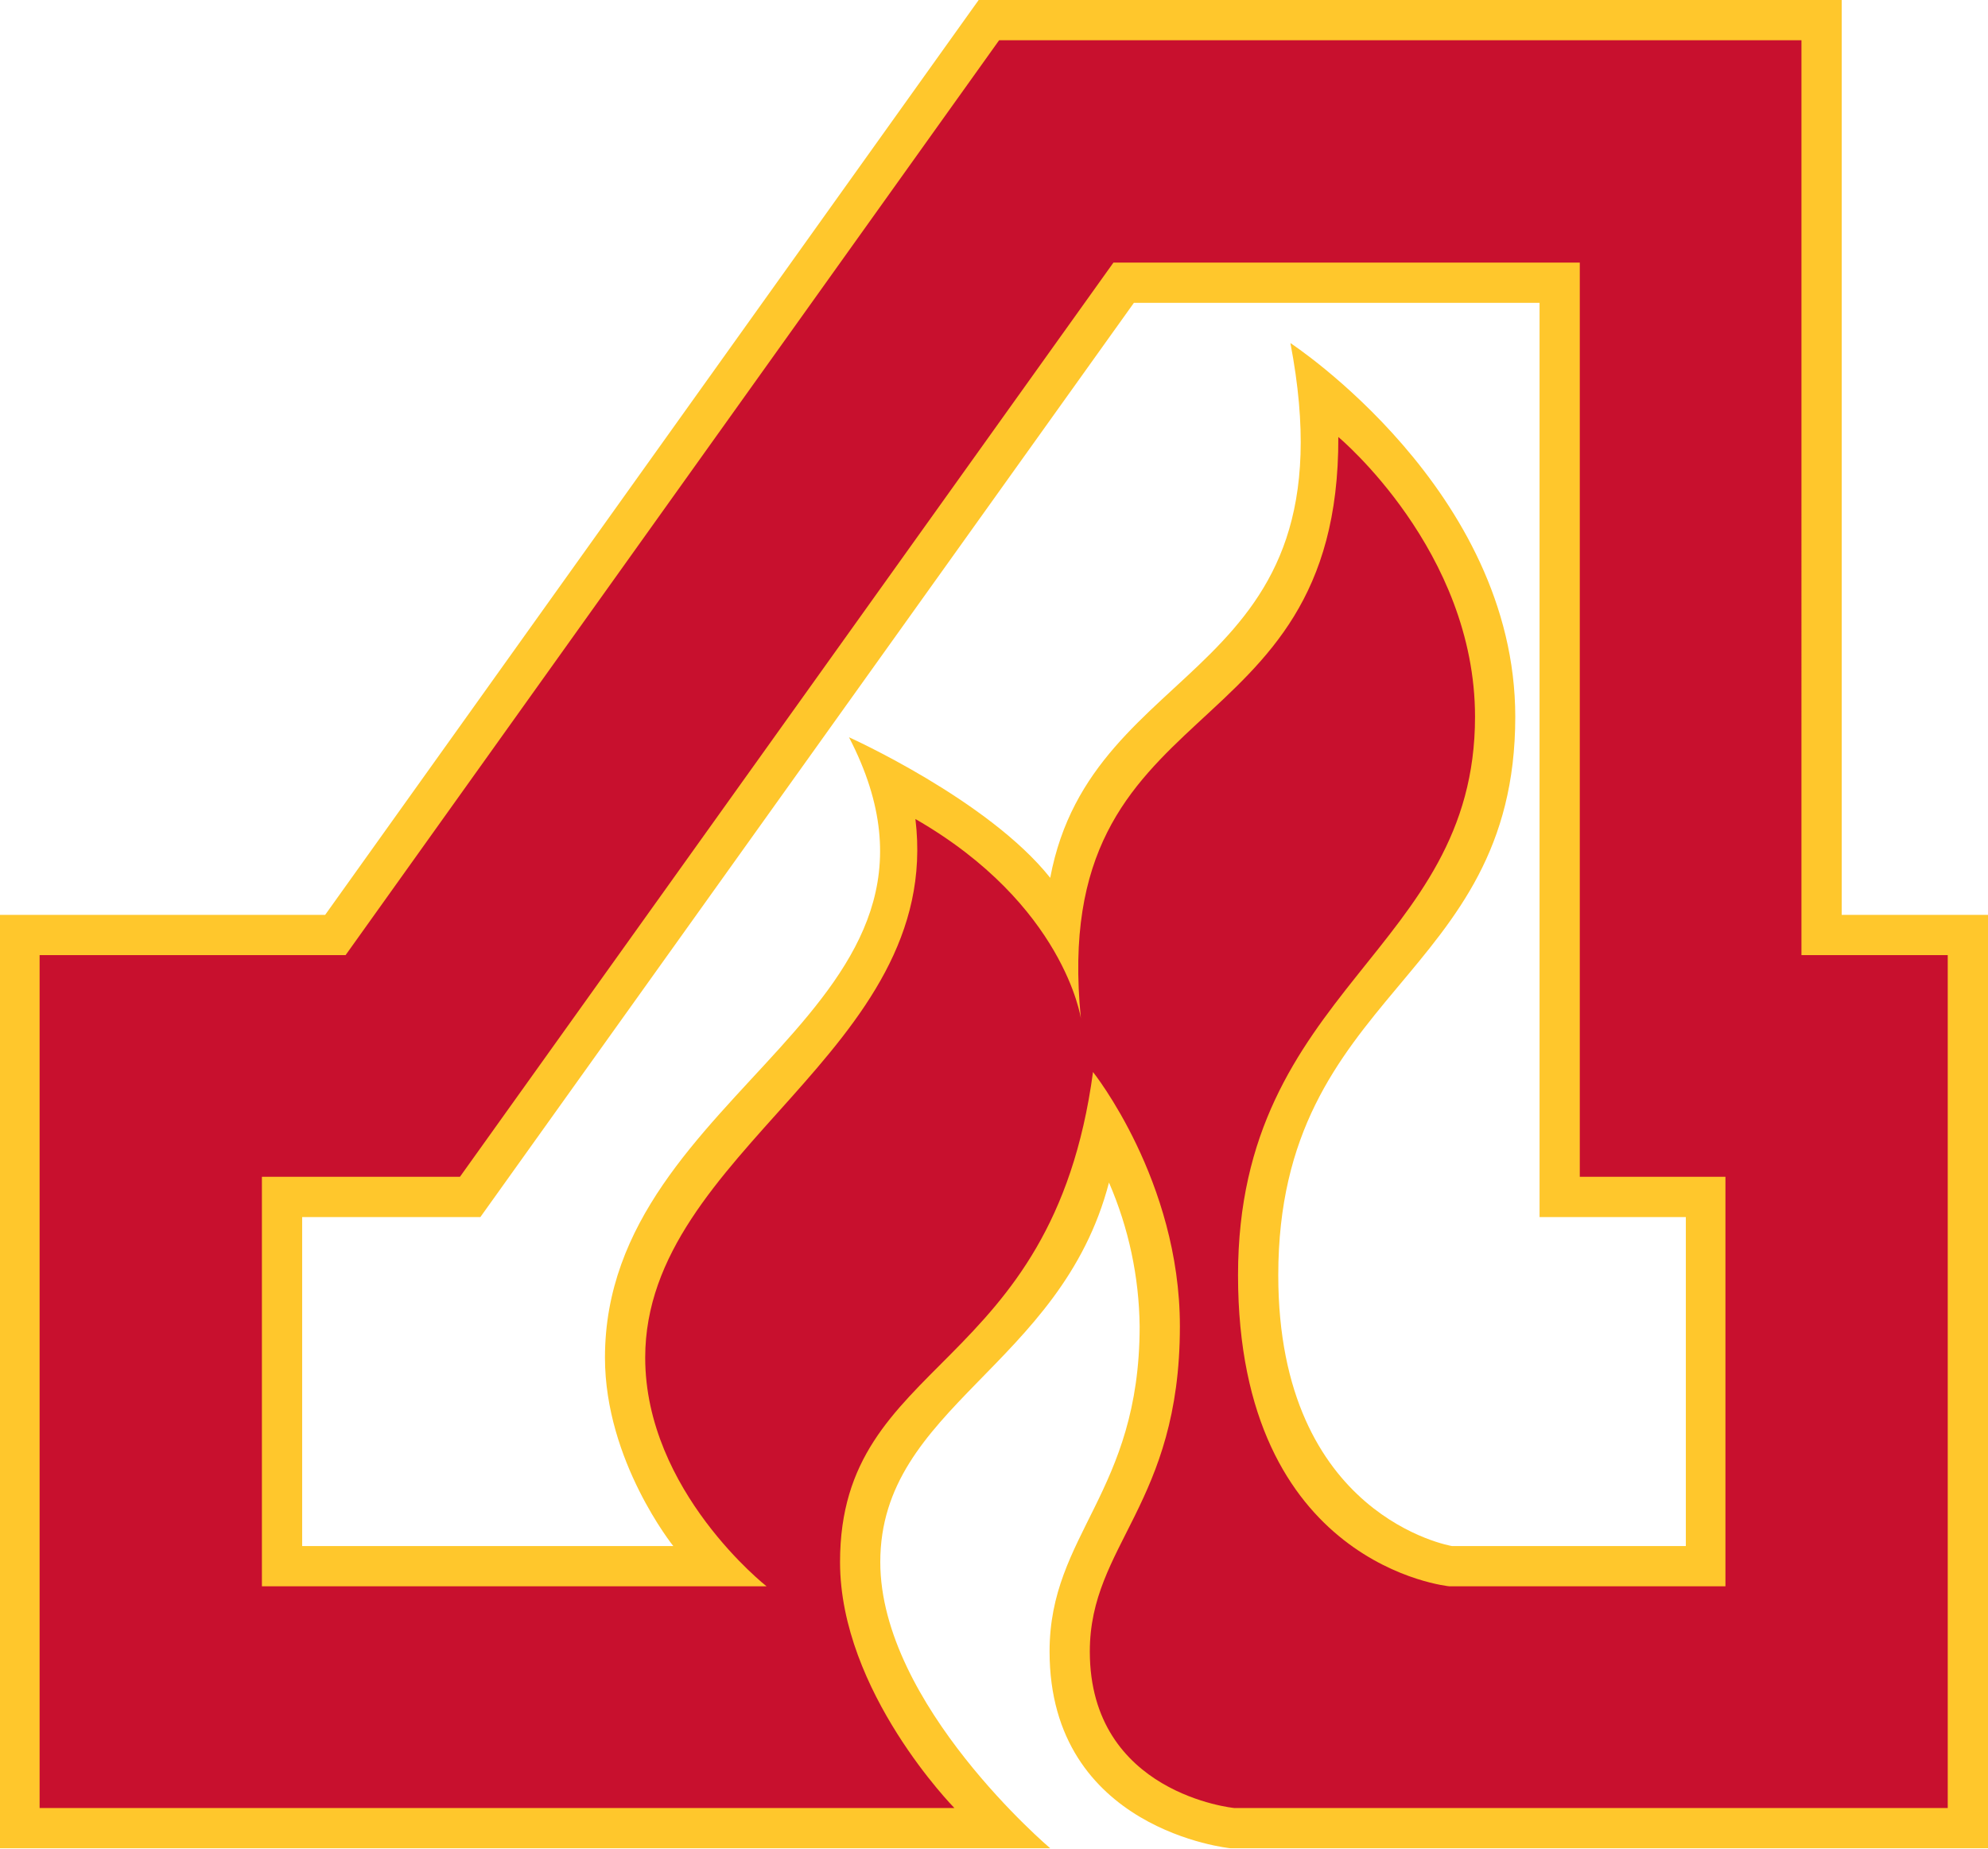
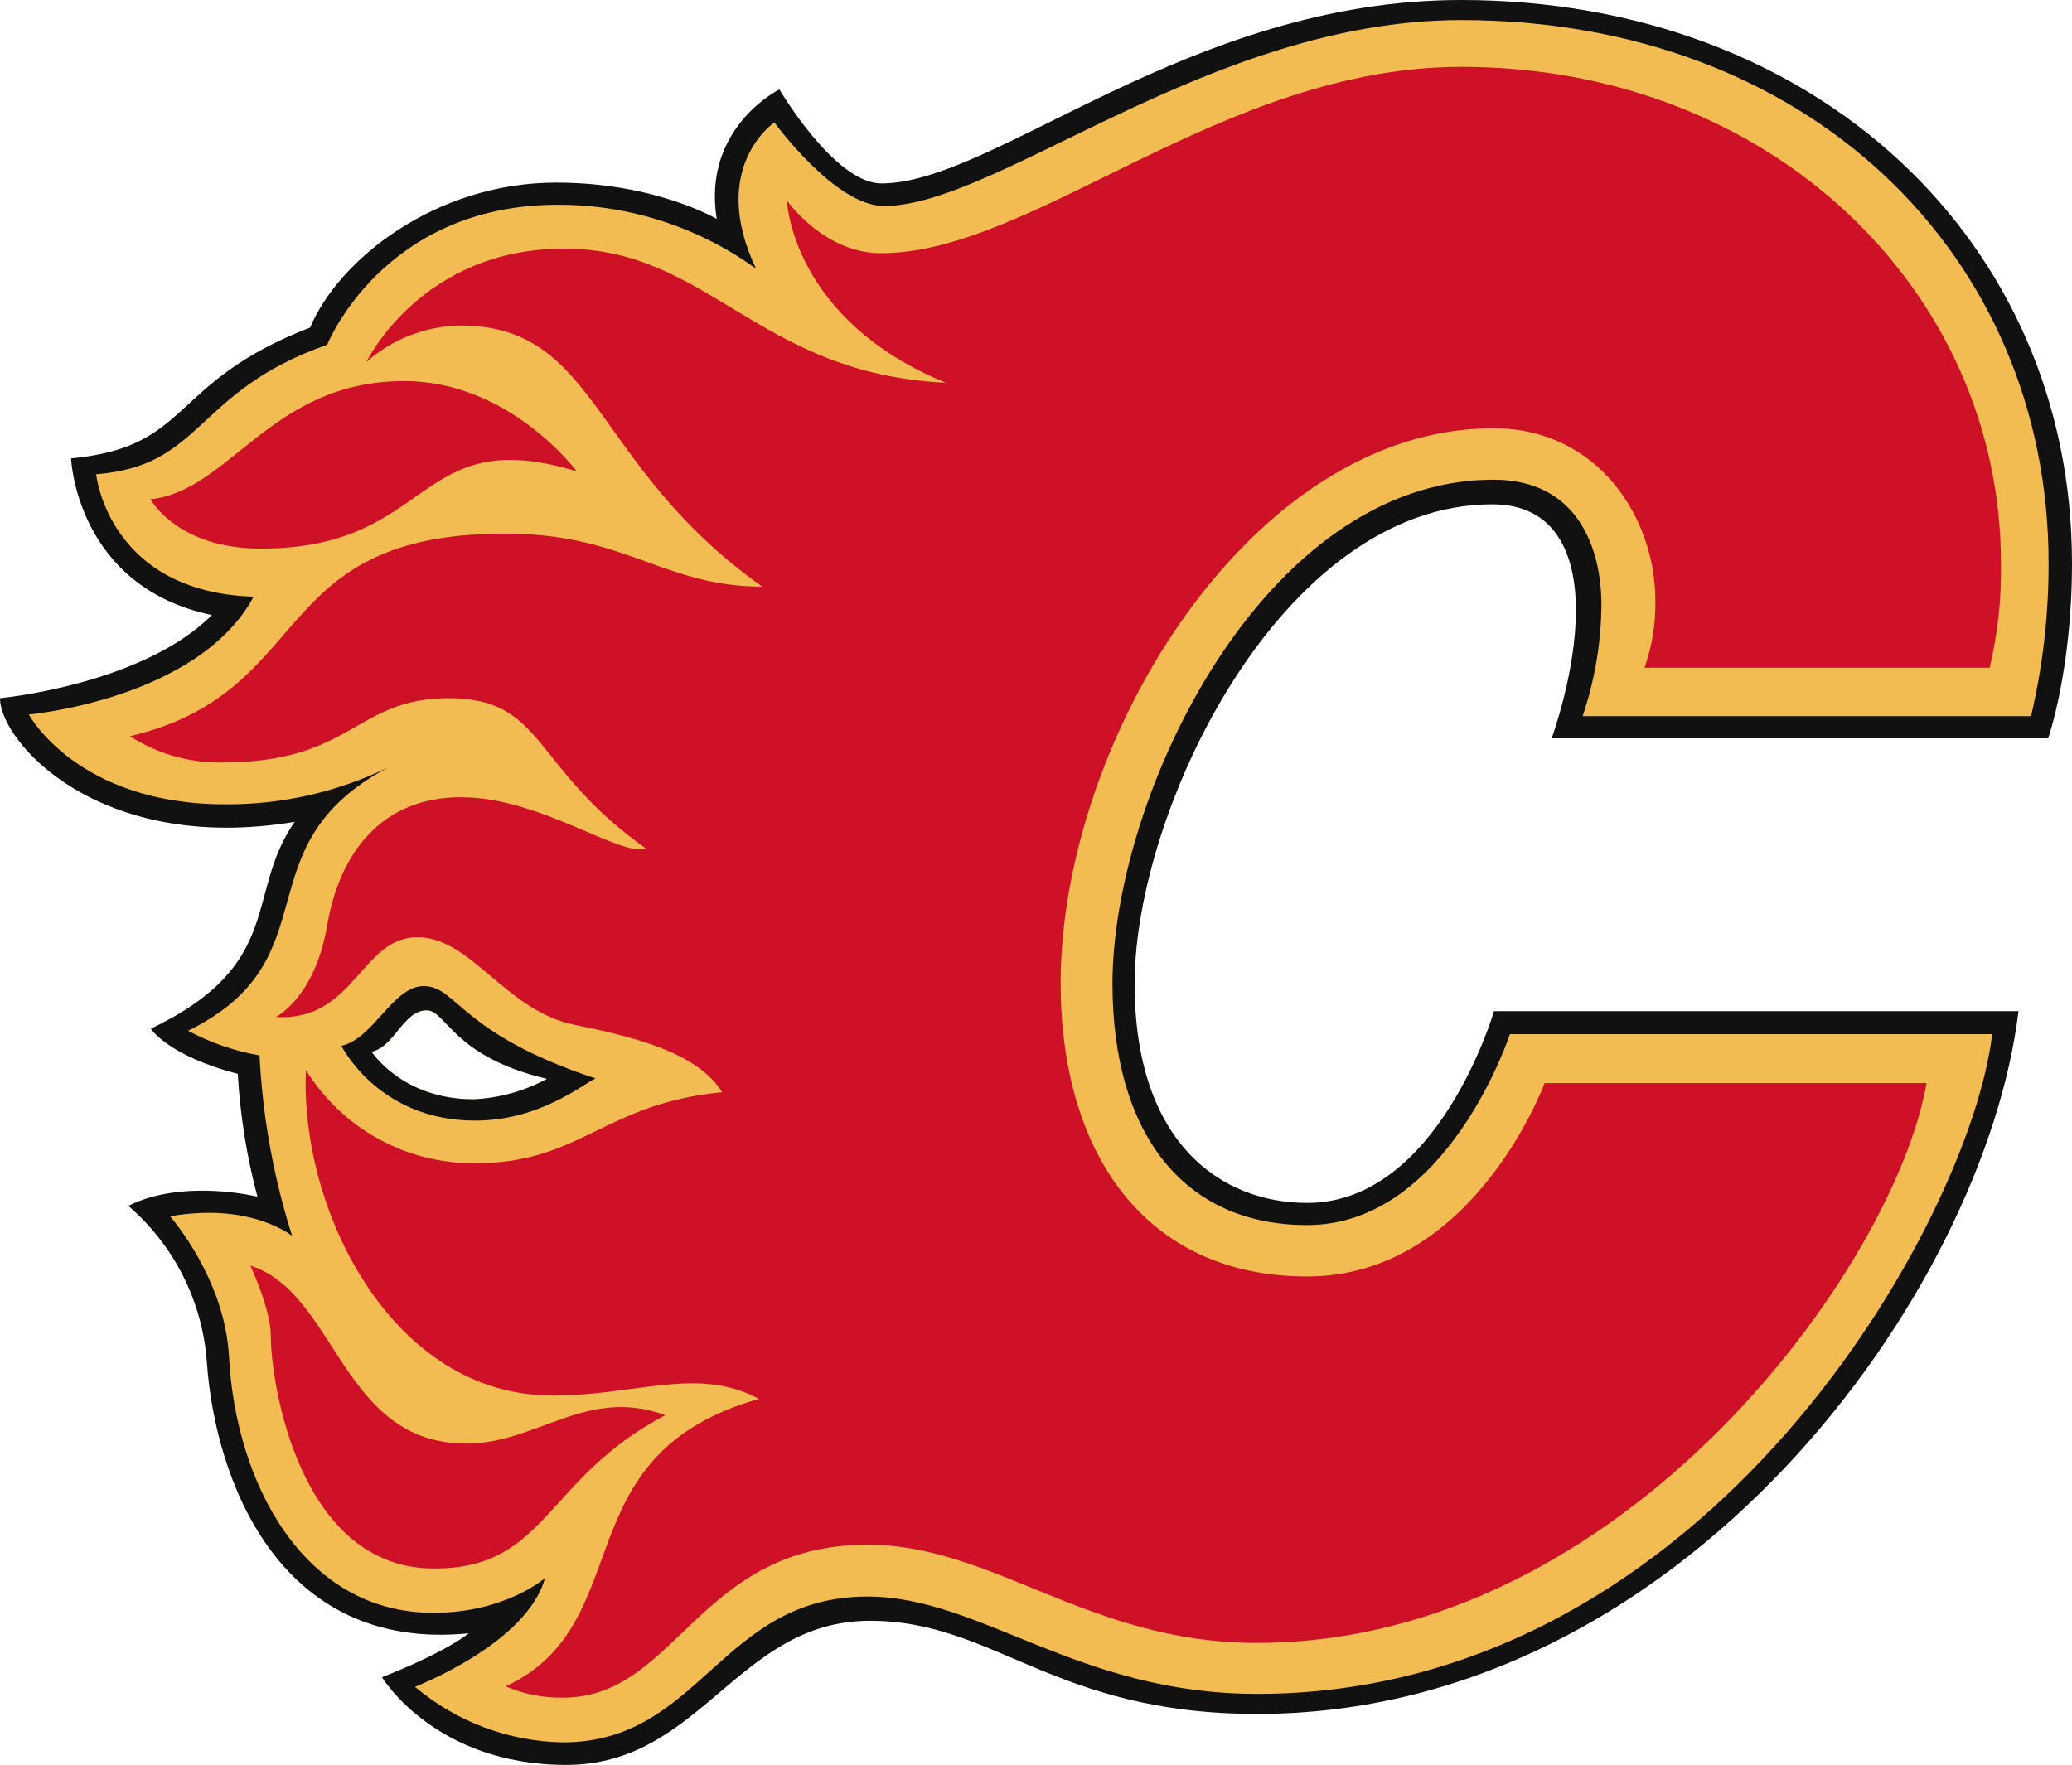
- <svg xmlns="http://www.w3.org/2000/svg" height="211.656" width="227.679" version="1.1" viewBox="0 0 227.679 211.656">
-   <path d="M97.232,84.428c16.169,31.167-27.948,40.019-27.948,71.04,0,11.852,7.828,21.583,7.828,21.583H34.605V139.373H55.017L129.862,34.679h46.458V139.373h16.754V177.051H166.296s-19.9-3.292-19.9-31.02c0-32.703,27.143-33.654,27.143-63.943,0-25.972-25.753-42.799-25.753-42.799,7.462,38.922-22.68,35.483-27.509,61.236C113.181,91.598,97.232,84.428,97.232,84.428Zm113.693,20.339V0H112.083L37.239,104.767H0V211.656H120.277s-19.461-16.461-19.461-32.776c0-17.778,20.705-22.387,26.192-43.458a42.58,42.58,0,0,1,3.512,16.461c0,19.095-10.316,23.777-10.316,37.239,0,20.485,20.705,22.534,20.705,22.534h86.77V104.767Z" fill="#ffc72c" />
-   <path d="M197.609,181.66H166.003S141.787,179.392,141.787,146.03c0-32.923,27.143-37.093,27.143-63.943,0-19.022-15.657-32.045-15.657-32.045.146,36.727-33.288,28.46-29.484,66.577,0,0-1.902-13.023-18.949-22.826,3.219,26.631-30.947,37.971-30.947,61.675,0,15.291,13.901,26.192,13.901,26.192H29.996V134.763H52.676L127.52,30.069h53.408V134.763h16.681ZM206.315,4.609H114.425L39.58,109.376H4.536V207.047H109.303s-13.096-13.315-13.096-28.167c0-23.631,24.29-21.29,28.972-56.115,0,0,9.95,12.437,9.95,29.118,0,20.412-10.316,25.021-10.316,37.239,0,16.315,16.534,17.925,16.534,17.925h81.721v-97.671h-16.754Z" fill="#c8102e" />
+ <svg xmlns="http://www.w3.org/2000/svg" height="241.07" width="282.96" version="1.1" viewBox="0 0 282.96 241.07">
+   <path d="M64.89,153.065c-13.241,0-18.263-10.216-18.263-10.216,4.394-.97,7.02-8.161,11.243-8.161,4.566,0,4.908,6.506,23.456,12.67C79.615,148.1,73.679,153.065,64.89,153.065Zm214.817-52.22S282.96,91.543,282.96,76.932C282.96,32.987,248.032,0,199.522,0c-37.096,0-63.692,25.054-79.158,25.054-6.392,0-13.925-12.841-13.925-12.841S95.88,17.407,97.877,29.905c0,0-8.389-4.965-21.915-4.965-16.551,0-29.734,10.558-33.615,19.804C22.943,52.22,26.31,61.066,9.702,62.607c0,0,.685,17.521,19.233,21.402C19.404,93.54,0,95.366,0,95.366c0,5.935,13.469,21.345,40.235,16.893-6.849,9.873-1.198,19.404-19.633,28.25,0,0,2.34,3.71,11.871,6.164a83.599,83.599,0,0,0,2.682,16.779s-10.102-2.511-17.635,1.256a31.107,31.107,0,0,1,10.729,21.345c1.084,15.638,9.588,39.665,35.784,37.039-3.995,3.025-11.871,5.992-11.871,5.992s7.191,11.985,25.168,11.985c18.434,0,23.399-19.69,41.491-19.69,17.007,0,25.111,12.727,52.848,12.727,58.156,0,99.361-57.642,103.984-95.994h-71.625s-7.59,26.196-25.511,26.196c-11.643,0-23.57-8.047-23.57-29.962,0-23.57,19.975-65.461,48.853-65.461,8.561,0,11.414,6.677,11.414,14.496,0,8.447-3.31,17.464-3.31,17.464Z" fill="#111" />
+   <path d="M50.736,143.649c3.139-.628,4.337-5.65,7.533-5.65,2.682,0,3.538,6.335,16.437,9.36a23.304,23.304,0,0,1-10.045,2.796C54.903,150.155,50.736,143.649,50.736,143.649ZM277.367,97.82a90.59,90.59,0,0,0,2.397-20.888c0-42.062-32.759-74.193-80.185-74.193-34.243,0-63.292,25.397-78.873,25.397-6.677,0-14.953-11.414-14.953-11.414s-9.074,6.107-2.511,19.975A46.008,46.008,0,0,0,76.19,27.965c-23.913,0-31.503,19.119-31.503,19.119C26.481,53.476,27.851,63.635,13.126,64.776c0,0,1.655,16.094,21.516,16.722C27.052,95.538,3.938,97.592,3.938,97.592s6.563,12.27,26.824,12.27a50.092,50.092,0,0,0,22.201-5.022c-20.317,10.901-7.248,26.082-27.28,35.955a33.064,33.064,0,0,0,9.759,3.367A97.649,97.649,0,0,0,39.893,168.817s-5.593-4.623-16.665-2.682c0,0,7.476,8.447,8.047,19.176.913,17.236,10.159,34.985,27.908,34.985,9.816,0,15.238-4.737,15.238-4.737-2.454,8.96-17.749,14.839-17.749,14.839a32.108,32.108,0,0,0,20.203,7.59c18.834,0,21.516-19.918,41.605-19.918,15.409,0,28.707,13.298,53.191,13.298,61.922,0,97.478-65.118,100.389-90.116H206.199s-8.504,26.082-27.68,26.082c-17.236,0-26.595-12.955-26.595-32.987,0-25.454,20.489-68.828,52.049-68.828,11.528,0,14.724,9.417,14.724,17.121a48.558,48.558,0,0,1-2.568,15.181Z" fill="#f3bc52" />
+   <path d="M271.717,91.2a57.277,57.277,0,0,0,1.541-14.268c0-37.325-31.56-67.801-73.679-67.801-32.645,0-58.384,25.454-79.272,25.454-7.819,0-12.841-7.191-12.841-7.191s.571,16.208,21.687,24.883c-25.625-1.198-32.302-18.32-52.106-18.32-19.575,0-26.995,15.466-26.995,15.466a19.902,19.902,0,0,1,12.784-4.965c19.005,0,17.806,19.062,41.263,35.67-13.469,0-18.662-7.248-35.099-7.248-32.759,0-25.625,21.63-51.25,27.68a22.672,22.672,0,0,0,12.499,3.595c18.035,0,18.149-8.789,31.047-8.789,13.183,0,11.243,9.474,26.938,20.546-3.653,1.141-14.439-7.02-25.283-7.02-10.729,0-16.551,7.476-18.263,17.464s-7.02,12.556-7.02,12.556c10.787.628,11.585-10.901,19.347-10.901,7.362,0,12.042,10.102,21.516,11.985,7.59,1.541,16.665,3.653,20.089,9.188-16.151,1.541-19.29,9.702-33.672,9.702a26.888,26.888,0,0,1-23.171-12.727c-.856,19.005,11.643,44.459,33.672,44.459,11.528,0,19.804-4.052,28.193.457-26.995,7.648-16.151,30.647-34.585,39.265a19.272,19.272,0,0,0,7.819,1.541c15.58,0,18.434-20.888,41.605-20.888,17.178,0,30.191,13.412,53.133,13.412,50.451,0,87.205-51.65,91.485-76.476H210.936s-9.645,26.424-32.417,26.424c-22.144,0-33.672-16.836-33.672-40.064,0-33.101,25.91-75.791,59.069-75.791,14.496,0,22.144,12.442,22.144,23.456a25.99,25.99,0,0,1-1.484,9.246Z" fill="#ce1126" />
+   <path d="M90.858,193.301c-10.729-3.938-17.521,3.881-27.166,3.881-17.121,0-17.692-20.546-29.506-24.312,0,0,2.796,5.935,2.796,9.588,0,6.563,3.938,31.789,22.315,31.789C74.764,214.246,74.307,201.976,90.858,193.301ZM78.759,64.377S69.627,52.049,55.188,52.049c-18.206,0-23.742,15.01-34.642,16.151,0,0,3.653,6.734,15.067,6.734,23.799,0,20.945-17.293,43.146-10.558Z" fill="#ce1126" />
+   <path d="M74.706,147.358a23.304,23.304,0,0,1-10.045,2.796c-9.759,0-13.925-6.506-13.925-6.506,3.139-.628,4.337-5.65,7.533-5.65C60.952,137.999,61.808,144.334,74.706,147.358Zm-28.079-4.509s5.022,10.216,18.263,10.216c8.789,0,14.724-4.965,16.437-5.764-18.548-6.107-18.891-12.613-23.456-12.613C53.647,134.689,51.022,141.88,46.627,142.85Z" fill="#111" />
</svg>
